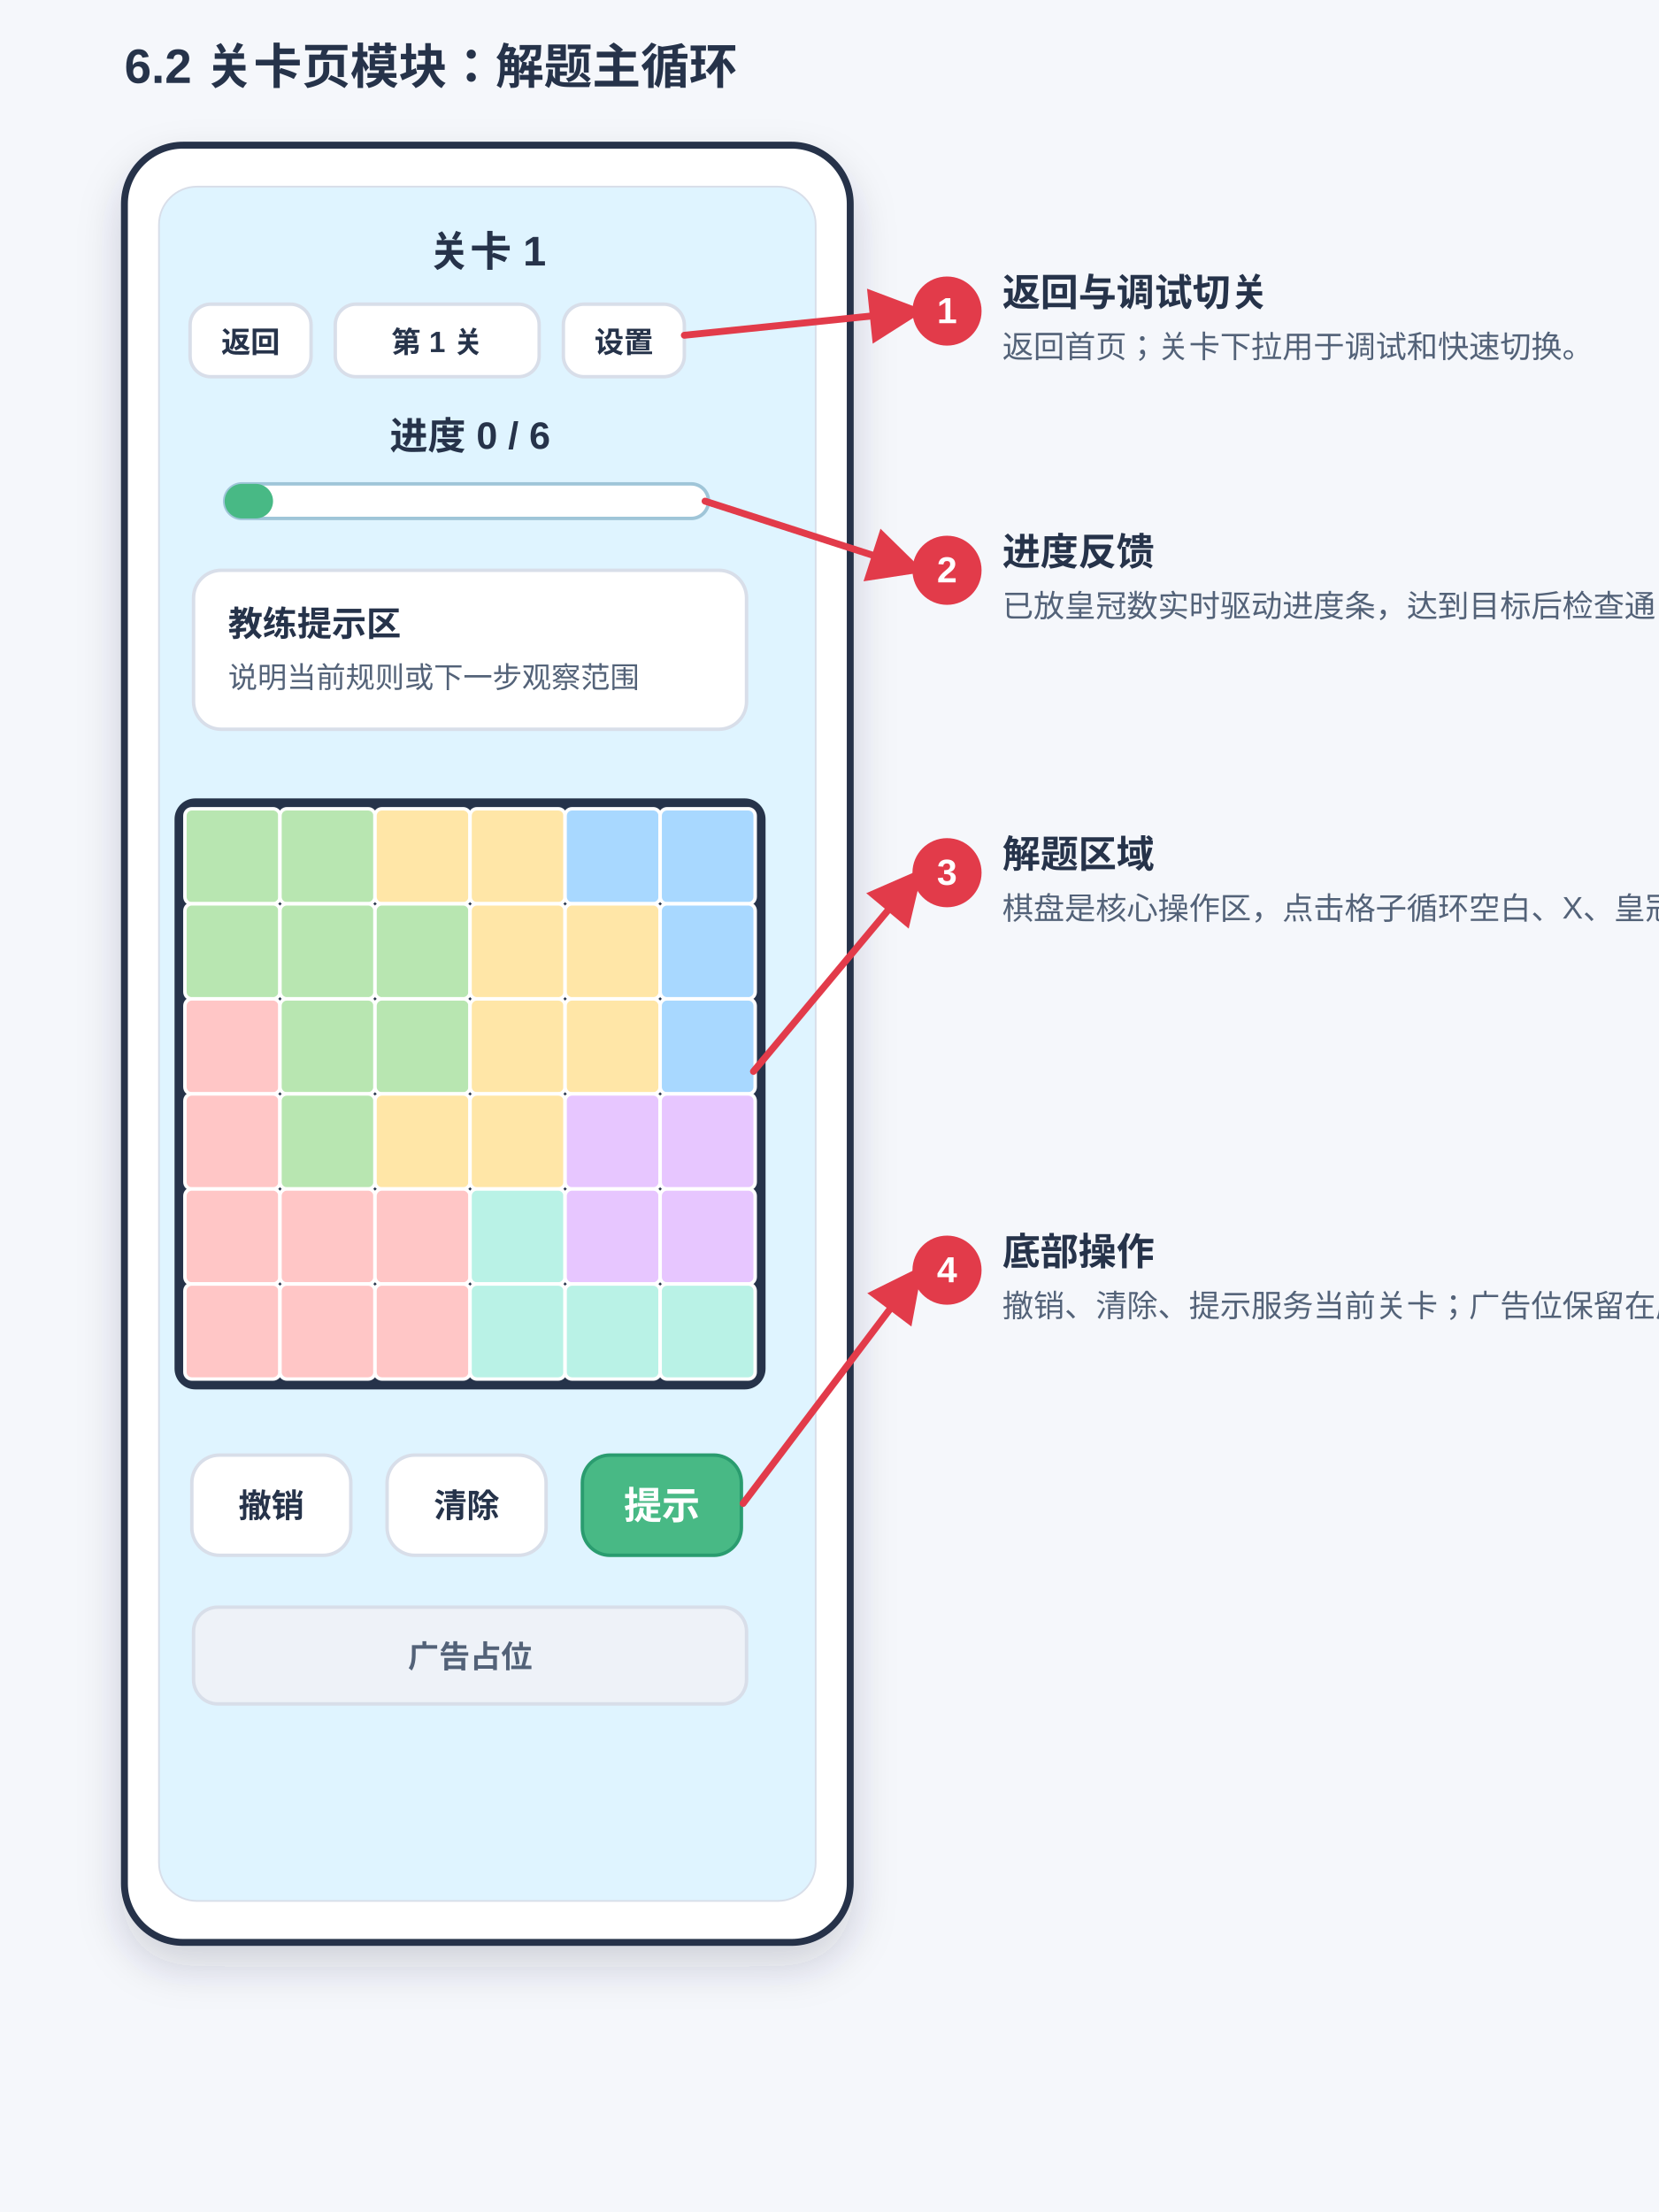
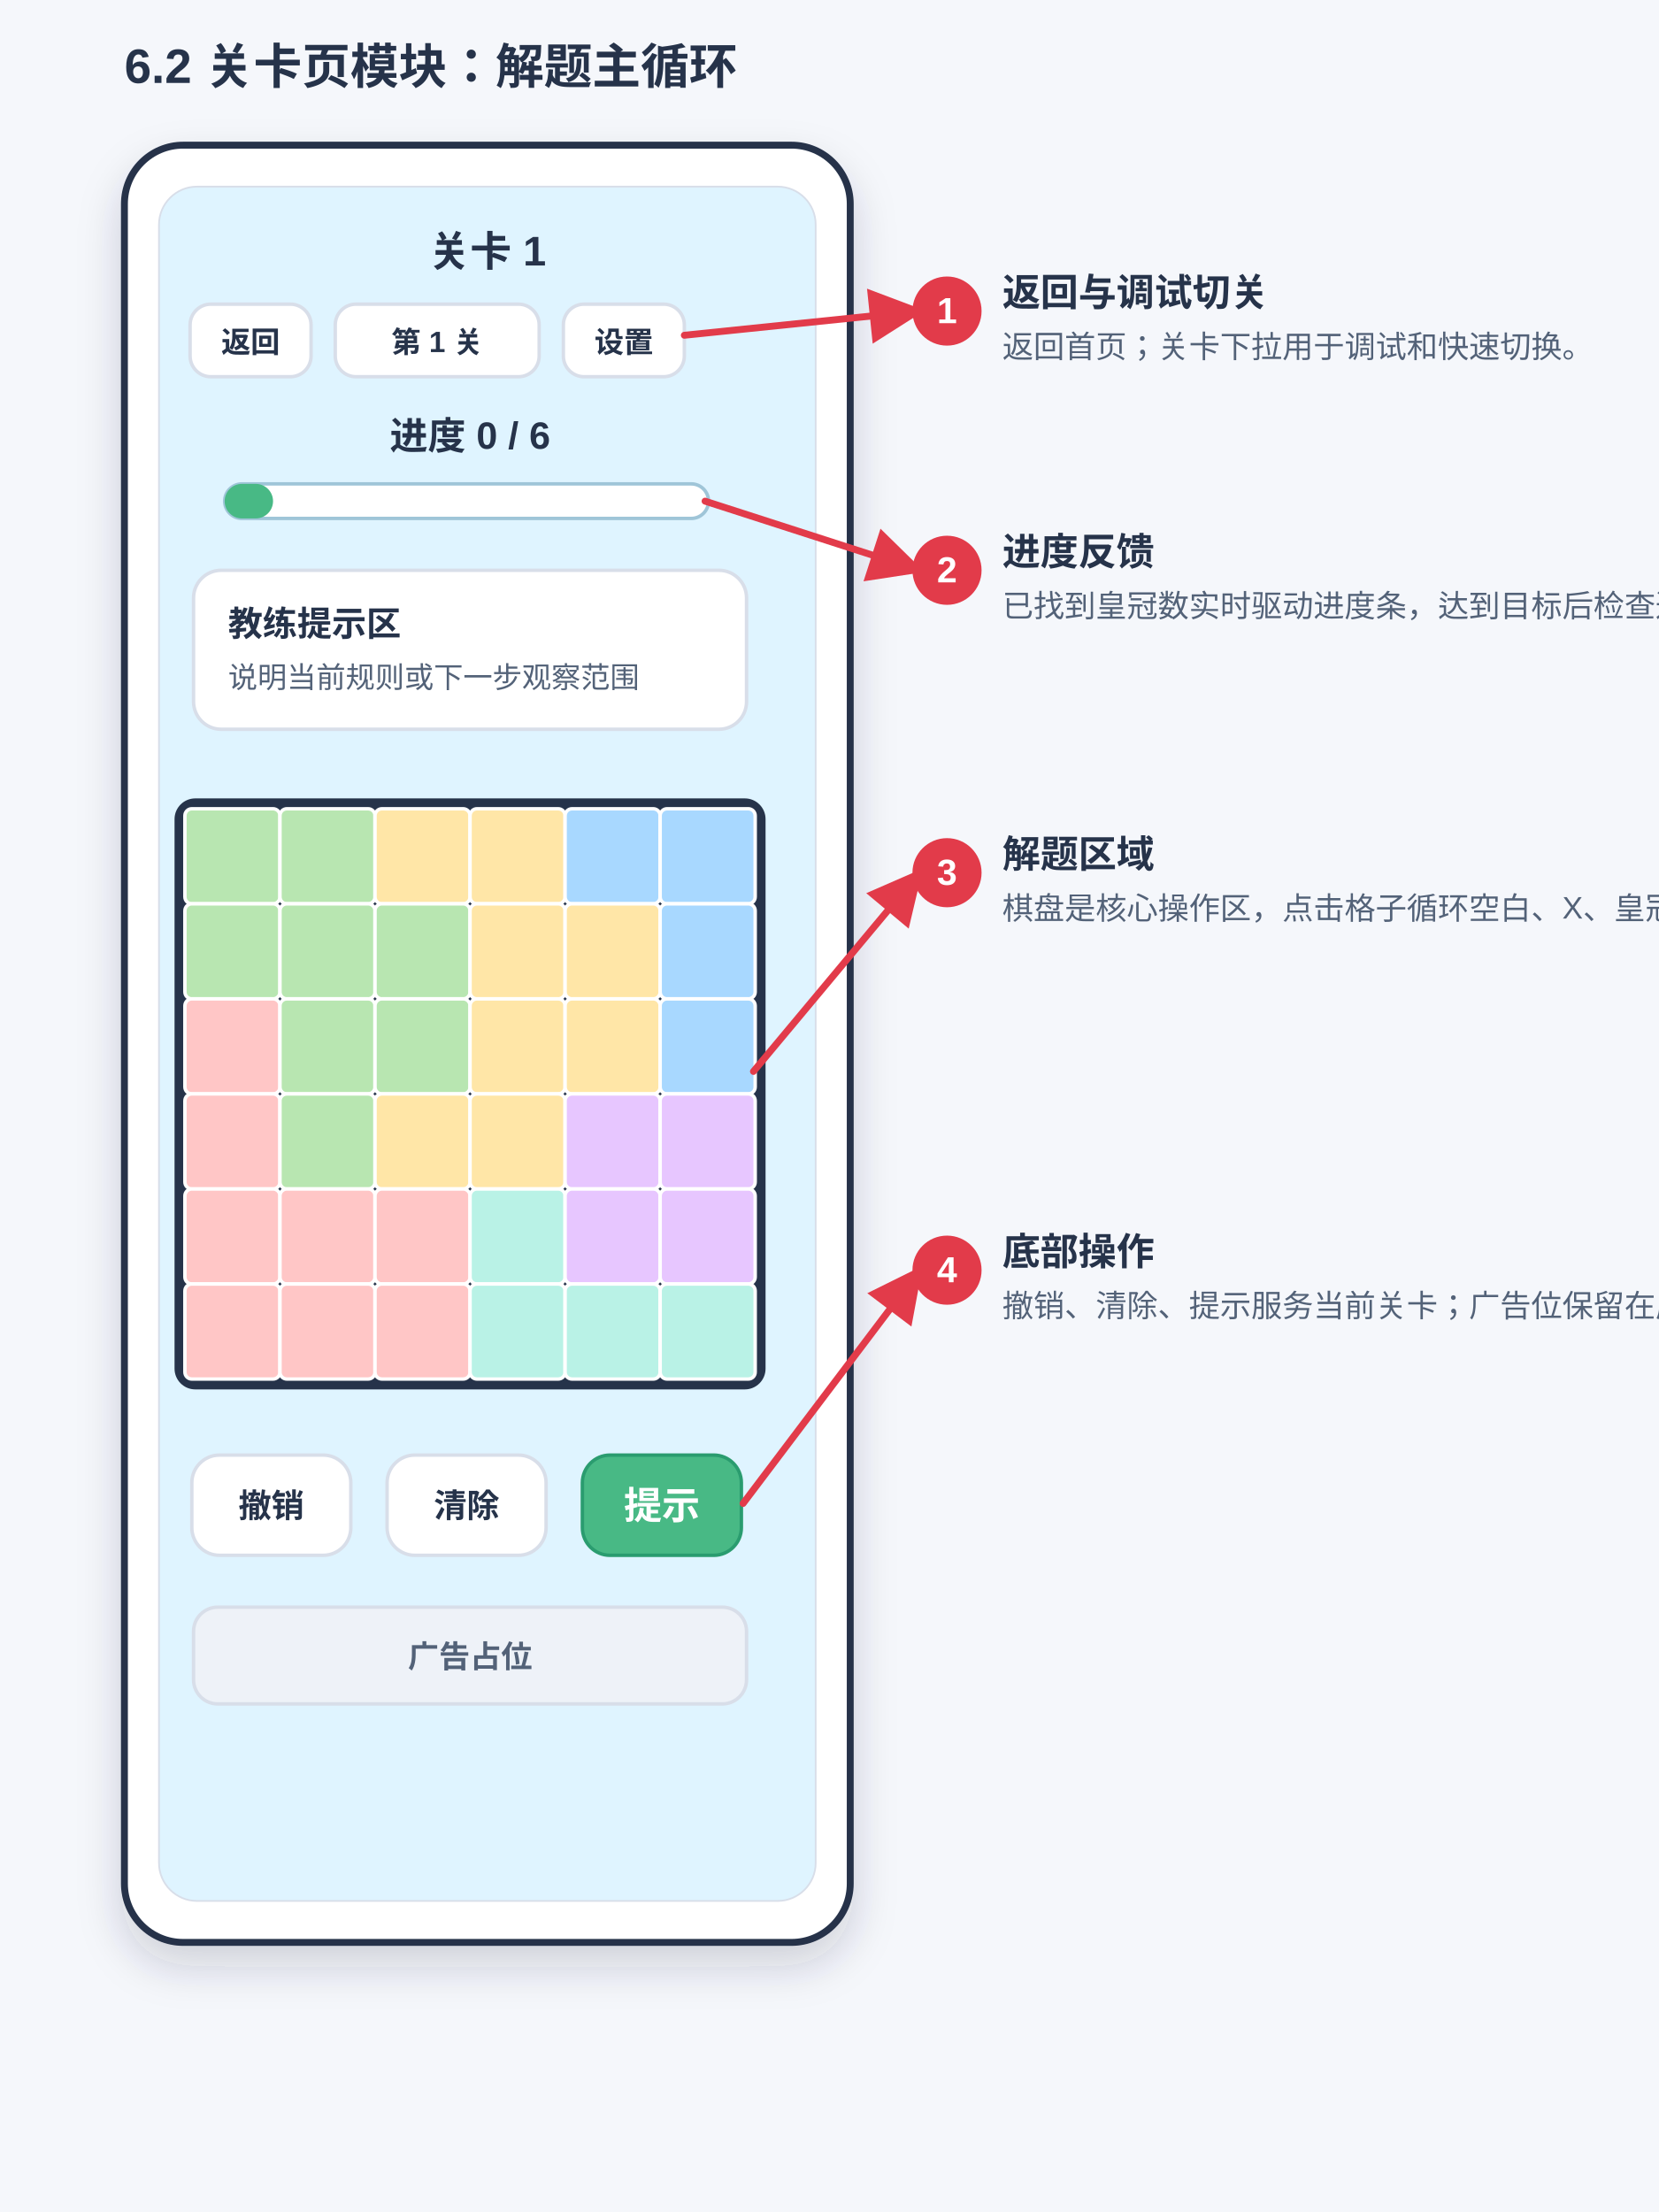
<svg xmlns="http://www.w3.org/2000/svg" width="960" height="1280" viewBox="0 0 960 1280">
  <defs>
    <marker id="arrow" viewBox="0 0 10 10" refX="9" refY="5" markerWidth="8" markerHeight="8" orient="auto-start-reverse">
      <path d="M 0 0 L 10 5 L 0 10 z" fill="#E23B4A" />
    </marker>
    <filter id="shadow" x="-20%" y="-20%" width="140%" height="140%">
      <feDropShadow dx="0" dy="12" stdDeviation="12" flood-color="#1d2b45" flood-opacity="0.18" />
    </filter>
  </defs>
  <rect width="960" height="1280" fill="#F5F7FB" />
  <text x="72" y="48" font-family="Arial, sans-serif" font-size="28" font-weight="700" fill="#26334A">6.2 关卡页模块：解题主循环</text>
  <rect x="72" y="84" width="420" height="1040" rx="34" fill="#FFFFFF" stroke="#26334A" stroke-width="4" filter="url(#shadow)" />
  <rect x="92" y="108" width="380" height="992" rx="22" fill="#DFF4FF" stroke="#D8DEE9" stroke-width="1" />
  <text x="282.0" y="154" font-family="Arial, PingFang SC, sans-serif" font-size="24" font-weight="700" fill="#26334A" text-anchor="middle">关卡 1</text>
  <rect x="110" y="176" width="70" height="42" rx="12" fill="#FFFFFF" stroke="#D8DEE9" stroke-width="2" />
  <text x="145.0" y="204" font-family="Arial, PingFang SC, sans-serif" font-size="17" font-weight="700" fill="#26334A" text-anchor="middle">返回</text>
  <rect x="194" y="176" width="118" height="42" rx="12" fill="#FFFFFF" stroke="#D8DEE9" stroke-width="2" />
  <text x="253.0" y="204" font-family="Arial, PingFang SC, sans-serif" font-size="17" font-weight="700" fill="#26334A" text-anchor="middle">第 1 关</text>
  <rect x="326" y="176" width="70" height="42" rx="12" fill="#FFFFFF" stroke="#D8DEE9" stroke-width="2" />
  <text x="361.0" y="204" font-family="Arial, PingFang SC, sans-serif" font-size="17" font-weight="700" fill="#26334A" text-anchor="middle">设置</text>
  <text x="272" y="260" font-family="Arial, PingFang SC, sans-serif" font-size="22" font-weight="700" fill="#26334A" text-anchor="middle">进度 0 / 6</text>
  <rect x="130" y="280" width="280" height="20" rx="10" fill="#FFFFFF" stroke="#9FC5D8" stroke-width="2" />
  <rect x="130" y="280" width="28" height="20" rx="10" fill="#48B985" stroke="#48B985" stroke-width="0" />
  <rect x="112" y="330" width="320" height="92" rx="16" fill="#FFFFFF" stroke="#D8DEE9" stroke-width="2" />
  <text x="132" y="368" font-family="Arial, PingFang SC, sans-serif" font-size="20" font-weight="700" fill="#26334A" text-anchor="start">教练提示区</text>
  <text x="132" y="398" font-family="Arial, PingFang SC, sans-serif" font-size="17" font-weight="400" fill="#536278" text-anchor="start">说明当前规则或下一步观察范围</text>
  <rect x="101" y="462" width="342" height="342" rx="12" fill="#26334A" stroke="#26334A" stroke-width="0" />
  <rect x="107.0" y="468.0" width="55.0" height="55.0" rx="4" fill="#B8E6B1" stroke="#FFFFFF" stroke-width="2" />
  <rect x="162.0" y="468.0" width="55.0" height="55.0" rx="4" fill="#B8E6B1" stroke="#FFFFFF" stroke-width="2" />
  <rect x="217.0" y="468.0" width="55.0" height="55.0" rx="4" fill="#FFE6A7" stroke="#FFFFFF" stroke-width="2" />
  <rect x="272.0" y="468.0" width="55.0" height="55.0" rx="4" fill="#FFE6A7" stroke="#FFFFFF" stroke-width="2" />
  <rect x="327.0" y="468.0" width="55.0" height="55.0" rx="4" fill="#A8D8FF" stroke="#FFFFFF" stroke-width="2" />
  <rect x="382.0" y="468.0" width="55.0" height="55.0" rx="4" fill="#A8D8FF" stroke="#FFFFFF" stroke-width="2" />
  <rect x="107.0" y="523.0" width="55.0" height="55.0" rx="4" fill="#B8E6B1" stroke="#FFFFFF" stroke-width="2" />
  <rect x="162.0" y="523.0" width="55.0" height="55.0" rx="4" fill="#B8E6B1" stroke="#FFFFFF" stroke-width="2" />
  <rect x="217.0" y="523.0" width="55.0" height="55.0" rx="4" fill="#B8E6B1" stroke="#FFFFFF" stroke-width="2" />
  <rect x="272.0" y="523.0" width="55.0" height="55.0" rx="4" fill="#FFE6A7" stroke="#FFFFFF" stroke-width="2" />
  <rect x="327.0" y="523.0" width="55.0" height="55.0" rx="4" fill="#FFE6A7" stroke="#FFFFFF" stroke-width="2" />
  <rect x="382.0" y="523.0" width="55.0" height="55.0" rx="4" fill="#A8D8FF" stroke="#FFFFFF" stroke-width="2" />
  <rect x="107.0" y="578.0" width="55.0" height="55.0" rx="4" fill="#FFC6C6" stroke="#FFFFFF" stroke-width="2" />
  <rect x="162.0" y="578.0" width="55.0" height="55.0" rx="4" fill="#B8E6B1" stroke="#FFFFFF" stroke-width="2" />
  <rect x="217.0" y="578.0" width="55.0" height="55.0" rx="4" fill="#B8E6B1" stroke="#FFFFFF" stroke-width="2" />
  <rect x="272.0" y="578.0" width="55.0" height="55.0" rx="4" fill="#FFE6A7" stroke="#FFFFFF" stroke-width="2" />
  <rect x="327.0" y="578.0" width="55.0" height="55.0" rx="4" fill="#FFE6A7" stroke="#FFFFFF" stroke-width="2" />
  <rect x="382.0" y="578.0" width="55.0" height="55.0" rx="4" fill="#A8D8FF" stroke="#FFFFFF" stroke-width="2" />
  <rect x="107.0" y="633.0" width="55.0" height="55.0" rx="4" fill="#FFC6C6" stroke="#FFFFFF" stroke-width="2" />
  <rect x="162.0" y="633.0" width="55.0" height="55.0" rx="4" fill="#B8E6B1" stroke="#FFFFFF" stroke-width="2" />
  <rect x="217.0" y="633.0" width="55.0" height="55.0" rx="4" fill="#FFE6A7" stroke="#FFFFFF" stroke-width="2" />
  <rect x="272.0" y="633.0" width="55.0" height="55.0" rx="4" fill="#FFE6A7" stroke="#FFFFFF" stroke-width="2" />
  <rect x="327.0" y="633.0" width="55.0" height="55.0" rx="4" fill="#E7C6FF" stroke="#FFFFFF" stroke-width="2" />
  <rect x="382.0" y="633.0" width="55.0" height="55.0" rx="4" fill="#E7C6FF" stroke="#FFFFFF" stroke-width="2" />
  <rect x="107.0" y="688.0" width="55.0" height="55.0" rx="4" fill="#FFC6C6" stroke="#FFFFFF" stroke-width="2" />
  <rect x="162.0" y="688.0" width="55.0" height="55.0" rx="4" fill="#FFC6C6" stroke="#FFFFFF" stroke-width="2" />
  <rect x="217.0" y="688.0" width="55.0" height="55.0" rx="4" fill="#FFC6C6" stroke="#FFFFFF" stroke-width="2" />
  <rect x="272.0" y="688.0" width="55.0" height="55.0" rx="4" fill="#B9F2E6" stroke="#FFFFFF" stroke-width="2" />
  <rect x="327.0" y="688.0" width="55.0" height="55.0" rx="4" fill="#E7C6FF" stroke="#FFFFFF" stroke-width="2" />
  <rect x="382.0" y="688.0" width="55.0" height="55.0" rx="4" fill="#E7C6FF" stroke="#FFFFFF" stroke-width="2" />
  <rect x="107.0" y="743.0" width="55.0" height="55.0" rx="4" fill="#FFC6C6" stroke="#FFFFFF" stroke-width="2" />
  <rect x="162.0" y="743.0" width="55.0" height="55.0" rx="4" fill="#FFC6C6" stroke="#FFFFFF" stroke-width="2" />
  <rect x="217.0" y="743.0" width="55.0" height="55.0" rx="4" fill="#FFC6C6" stroke="#FFFFFF" stroke-width="2" />
  <rect x="272.0" y="743.0" width="55.0" height="55.0" rx="4" fill="#B9F2E6" stroke="#FFFFFF" stroke-width="2" />
  <rect x="327.0" y="743.0" width="55.0" height="55.0" rx="4" fill="#B9F2E6" stroke="#FFFFFF" stroke-width="2" />
  <rect x="382.0" y="743.0" width="55.0" height="55.0" rx="4" fill="#B9F2E6" stroke="#FFFFFF" stroke-width="2" />
  <rect x="111" y="842" width="92" height="58" rx="16" fill="#FFFFFF" stroke="#D8DEE9" stroke-width="2" />
  <text x="157.0" y="879.0" font-family="Arial, PingFang SC, sans-serif" font-size="22" font-weight="700" fill="#fff" text-anchor="middle">撤销</text>
  <text x="157" y="878" font-family="Arial, PingFang SC, sans-serif" font-size="19" font-weight="700" fill="#26334A" text-anchor="middle">撤销</text>
  <rect x="224" y="842" width="92" height="58" rx="16" fill="#FFFFFF" stroke="#D8DEE9" stroke-width="2" />
  <text x="270.0" y="879.0" font-family="Arial, PingFang SC, sans-serif" font-size="22" font-weight="700" fill="#fff" text-anchor="middle">清除</text>
  <text x="270" y="878" font-family="Arial, PingFang SC, sans-serif" font-size="19" font-weight="700" fill="#26334A" text-anchor="middle">清除</text>
  <rect x="337" y="842" width="92" height="58" rx="16" fill="#48B985" stroke="#2A9C6F" stroke-width="2" />
  <text x="383.0" y="879.0" font-family="Arial, PingFang SC, sans-serif" font-size="22" font-weight="700" fill="#fff" text-anchor="middle">提示</text>
  <rect x="112" y="930" width="320" height="56" rx="14" fill="#EEF2F8" stroke="#D8DEE9" stroke-width="2" />
  <text x="272" y="965" font-family="Arial, PingFang SC, sans-serif" font-size="18" font-weight="700" fill="#536278" text-anchor="middle">广告占位</text>
  <circle cx="548" cy="180" r="20" fill="#E23B4A" />
  <text x="548" y="187" font-family="Arial, PingFang SC, sans-serif" font-size="21" font-weight="700" fill="#fff" text-anchor="middle">1</text>
  <text x="580" y="177" font-family="Arial, PingFang SC, sans-serif" font-size="22" font-weight="700" fill="#26334A" text-anchor="start">返回与调试切关</text>
  <text x="580" y="207" font-family="Arial, PingFang SC, sans-serif" font-size="18" font-weight="400" fill="#536278" text-anchor="start">返回首页；关卡下拉用于调试和快速切换。</text>
  <line x1="396" y1="194" x2="532" y2="180" stroke="#E23B4A" stroke-width="4" stroke-linecap="round" marker-end="url(#arrow)" />
  <circle cx="548" cy="330" r="20" fill="#E23B4A" />
  <text x="548" y="337" font-family="Arial, PingFang SC, sans-serif" font-size="21" font-weight="700" fill="#fff" text-anchor="middle">2</text>
  <text x="580" y="327" font-family="Arial, PingFang SC, sans-serif" font-size="22" font-weight="700" fill="#26334A" text-anchor="start">进度反馈</text>
-   <text x="580" y="357" font-family="Arial, PingFang SC, sans-serif" font-size="18" font-weight="400" fill="#536278" text-anchor="start">已放皇冠数实时驱动进度条，达到目标后检查通关。</text>
+   <text x="580" y="357" font-family="Arial, PingFang SC, sans-serif" font-size="18" font-weight="400" fill="#536278" text-anchor="start">已找到皇冠数实时驱动进度条，达到目标后检查通关。</text>
  <line x1="408" y1="290" x2="532" y2="330" stroke="#E23B4A" stroke-width="4" stroke-linecap="round" marker-end="url(#arrow)" />
  <circle cx="548" cy="505" r="20" fill="#E23B4A" />
  <text x="548" y="512" font-family="Arial, PingFang SC, sans-serif" font-size="21" font-weight="700" fill="#fff" text-anchor="middle">3</text>
  <text x="580" y="502" font-family="Arial, PingFang SC, sans-serif" font-size="22" font-weight="700" fill="#26334A" text-anchor="start">解题区域</text>
  <text x="580" y="532" font-family="Arial, PingFang SC, sans-serif" font-size="18" font-weight="400" fill="#536278" text-anchor="start">棋盘是核心操作区，点击格子循环空白、X、皇冠。</text>
  <line x1="436" y1="620" x2="532" y2="505" stroke="#E23B4A" stroke-width="4" stroke-linecap="round" marker-end="url(#arrow)" />
  <circle cx="548" cy="735" r="20" fill="#E23B4A" />
  <text x="548" y="742" font-family="Arial, PingFang SC, sans-serif" font-size="21" font-weight="700" fill="#fff" text-anchor="middle">4</text>
  <text x="580" y="732" font-family="Arial, PingFang SC, sans-serif" font-size="22" font-weight="700" fill="#26334A" text-anchor="start">底部操作</text>
  <text x="580" y="762" font-family="Arial, PingFang SC, sans-serif" font-size="18" font-weight="400" fill="#536278" text-anchor="start">撤销、清除、提示服务当前关卡；广告位保留在底部。</text>
  <line x1="430" y1="870" x2="532" y2="735" stroke="#E23B4A" stroke-width="4" stroke-linecap="round" marker-end="url(#arrow)" />
</svg>
